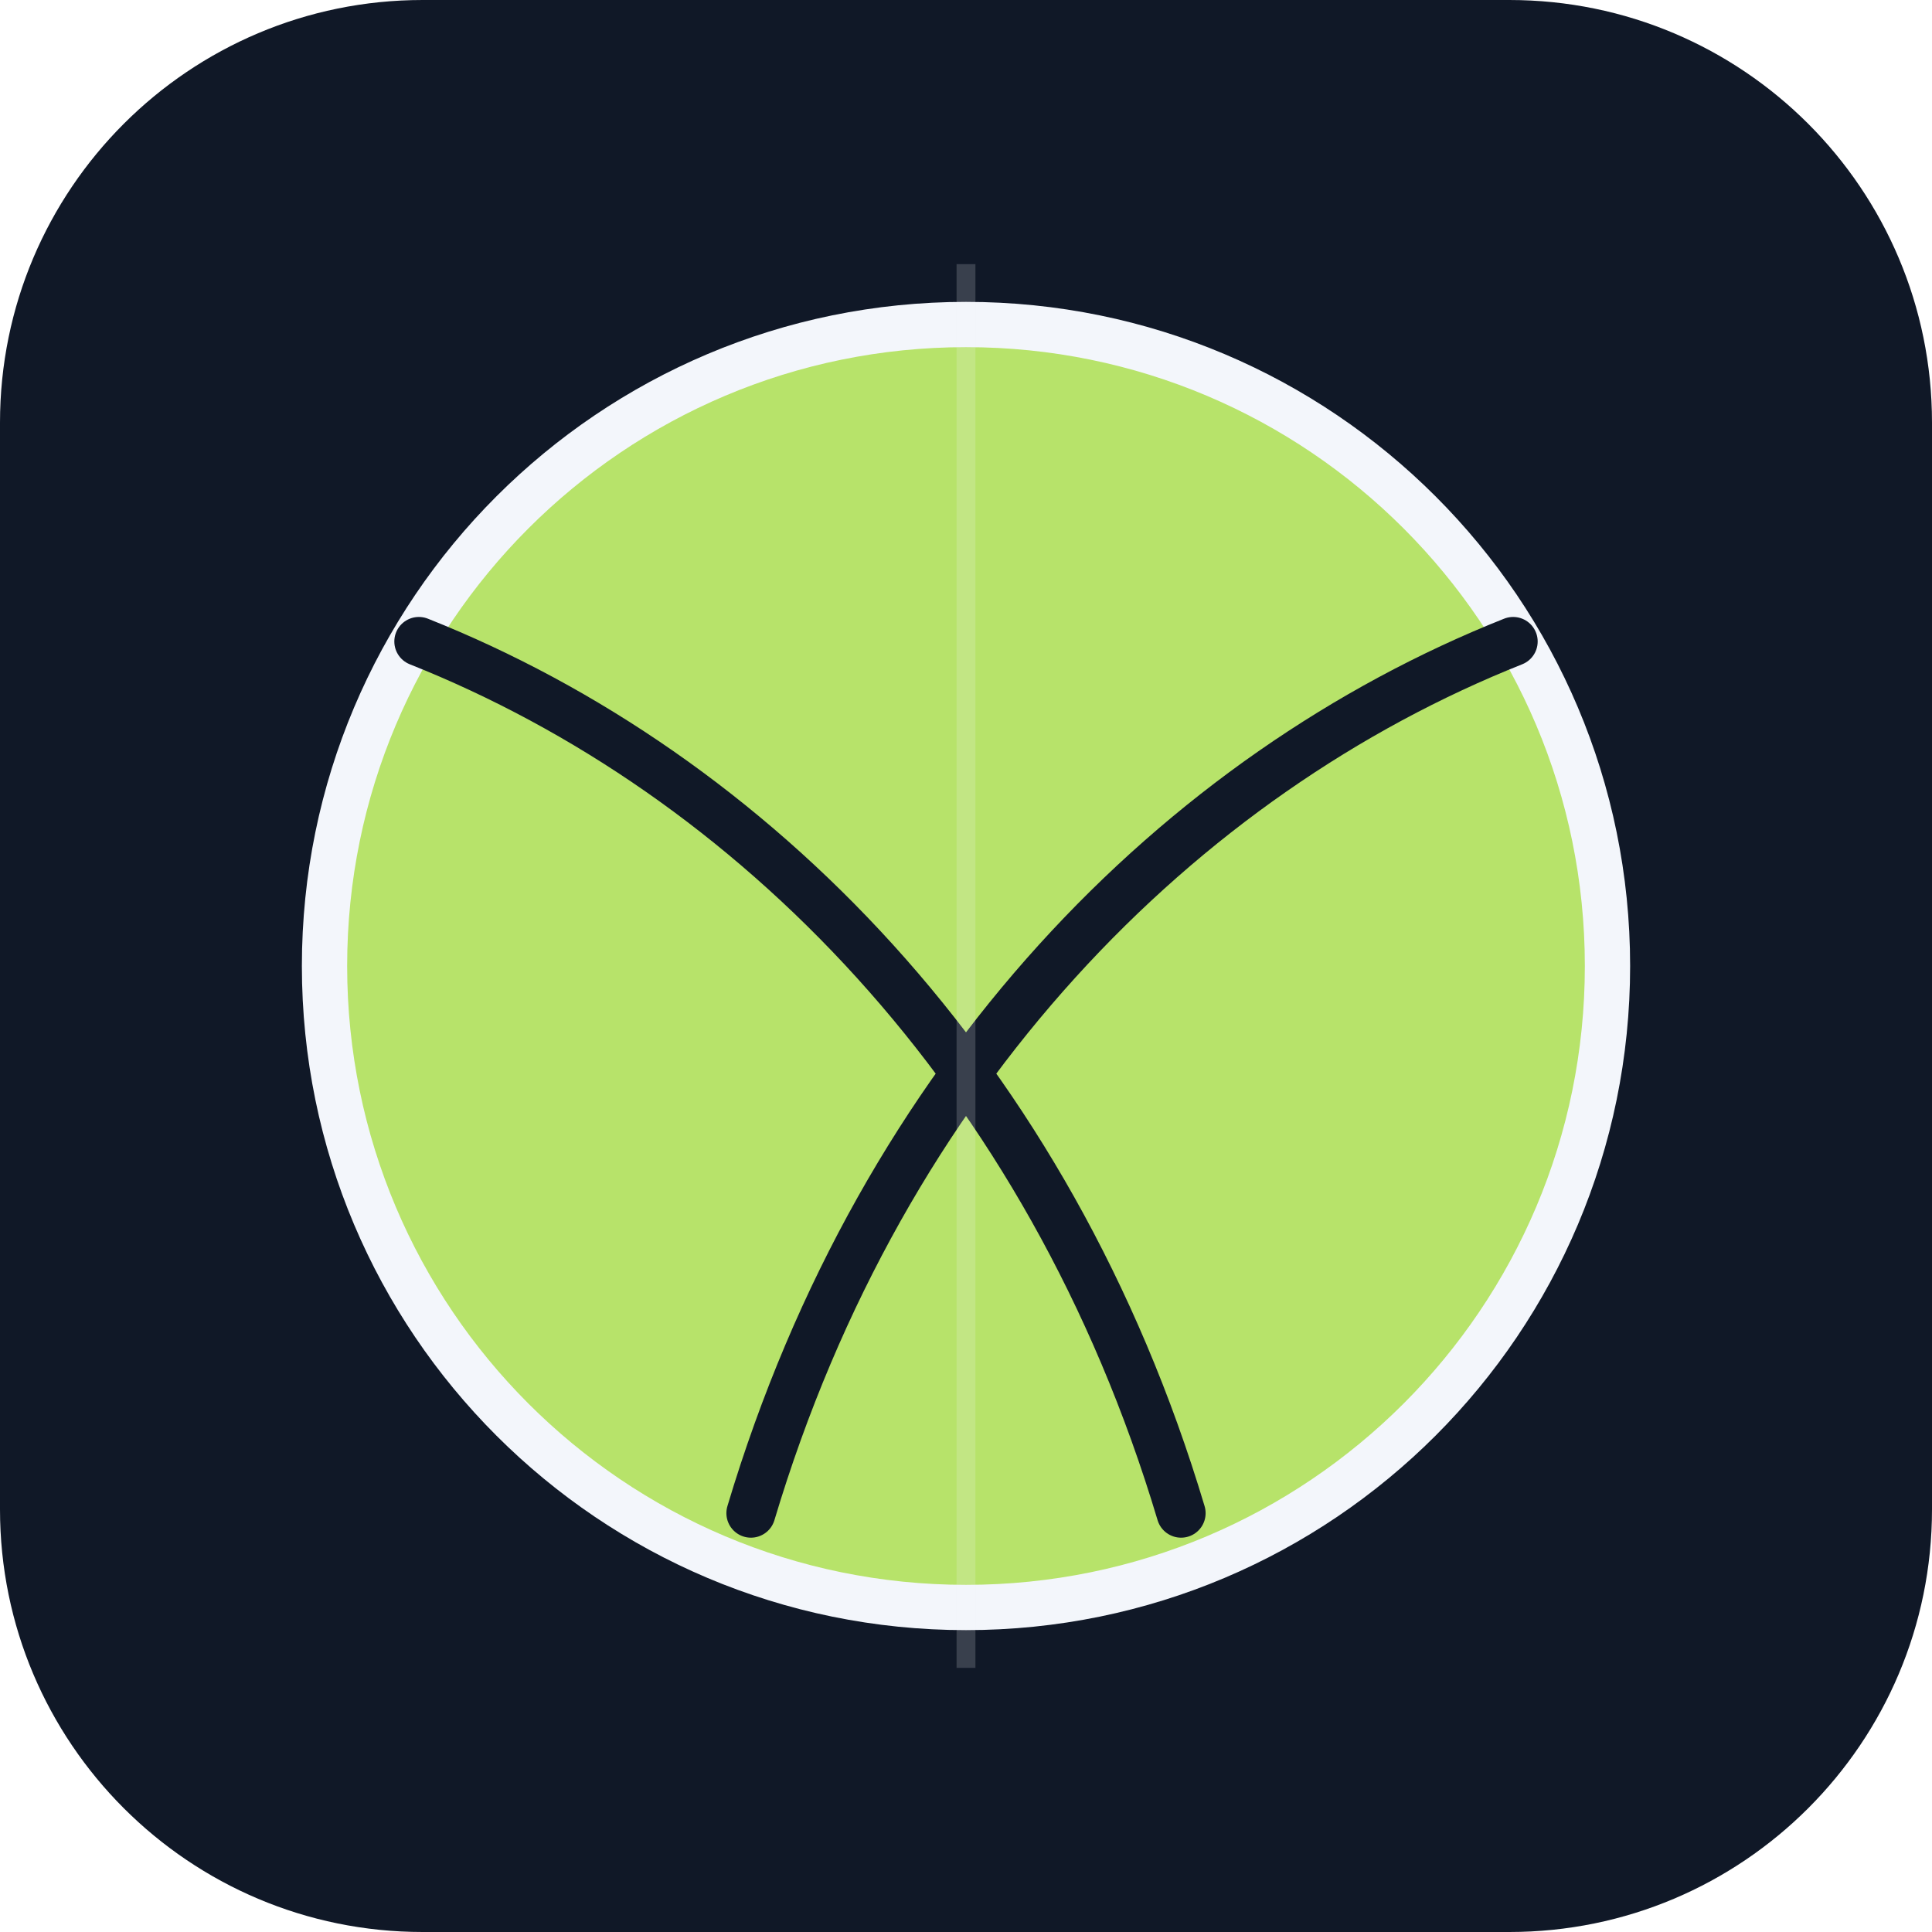
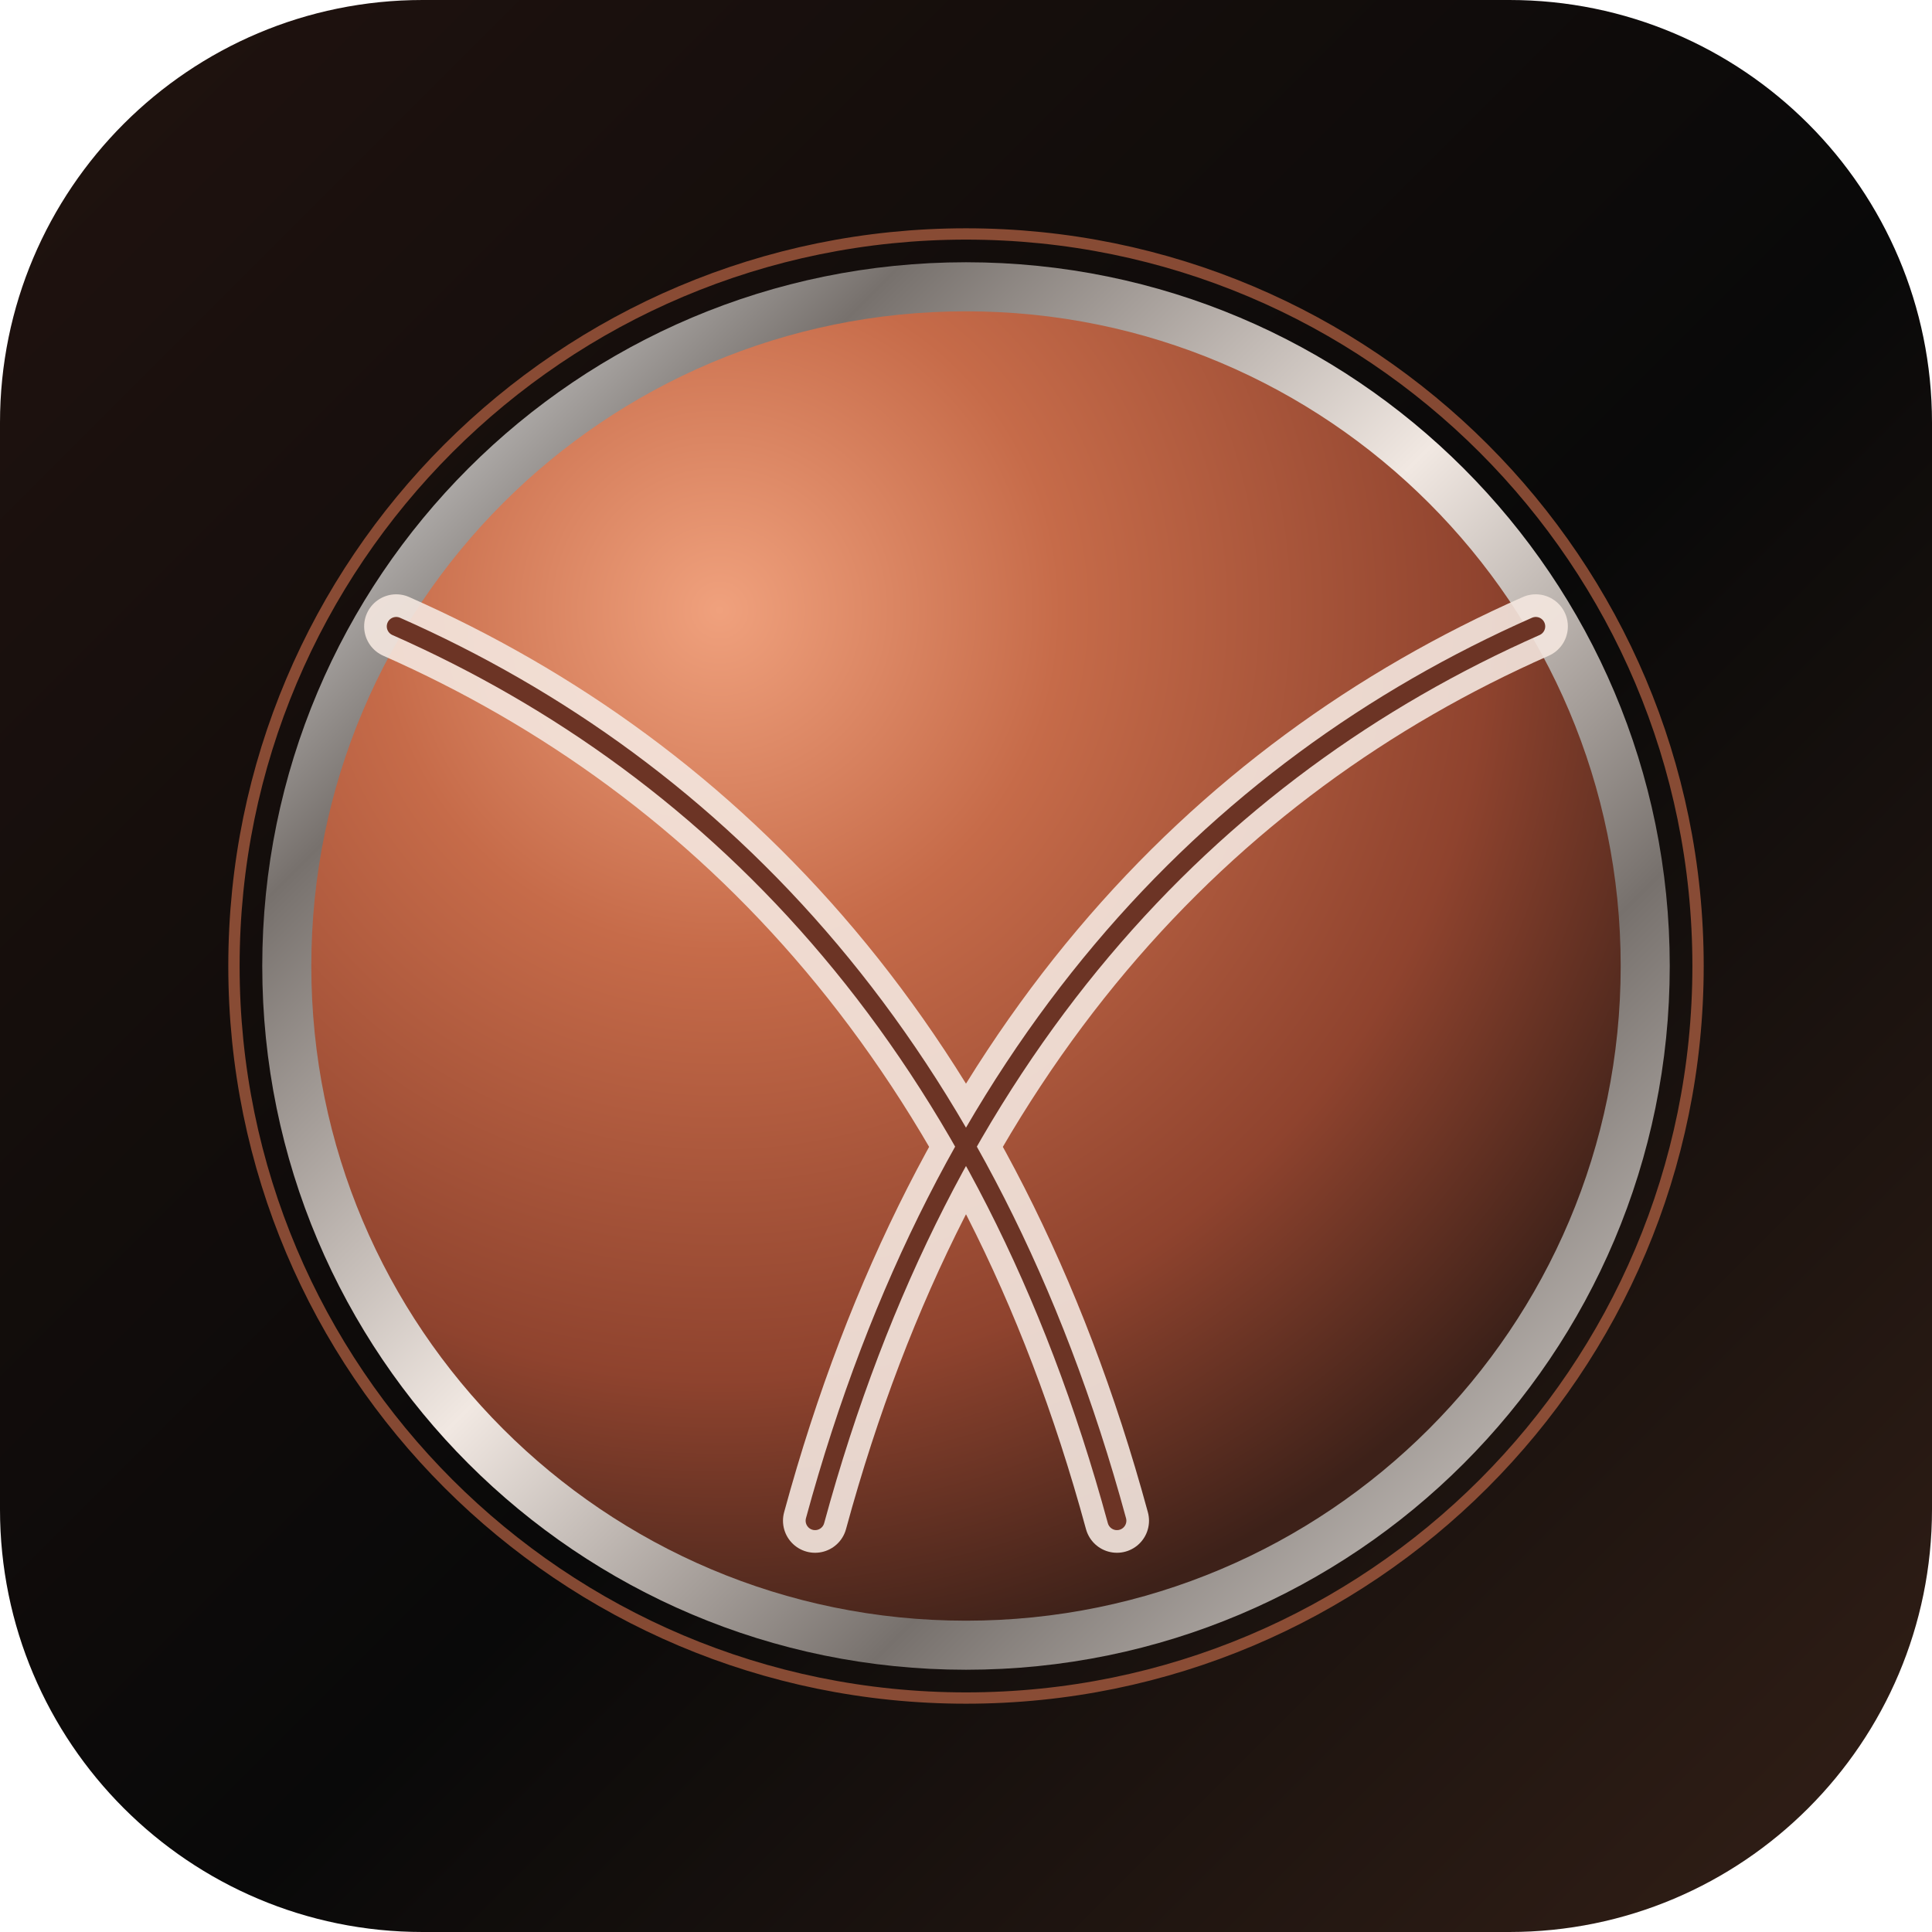
<svg xmlns="http://www.w3.org/2000/svg" viewBox="0 0 512 512">
-   <rect width="512" height="512" rx="112" fill="#101827" />
-   <circle cx="256" cy="256" r="170" fill="#b7e36a" stroke="#f3f6fb" stroke-width="12" />
-   <path d="M111 170c88 35 167 114 202 231M401 170c-88 35-167 114-202 231" fill="none" stroke="#101827" stroke-width="13" stroke-linecap="round" />
-   <path d="M256 70v372" stroke="#f3f6fb" stroke-width="5" opacity=".18" />
+   <defs>
+     <linearGradient id="bg" x1="0" y1="0" x2="1" y2="1">
+       <stop stop-color="#21130f" />
+       <stop offset=".55" stop-color="#090909" />
+       <stop offset="1" stop-color="#342017" />
+     </linearGradient>
+     <radialGradient id="ball" cx="32%" cy="24%" r="78%">
+       <stop stop-color="#f0a17d" />
+       <stop offset=".32" stop-color="#c66b49" />
+       <stop offset=".72" stop-color="#8f432e" />
+       <stop offset="1" stop-color="#3d2119" />
+     </radialGradient>
+     <linearGradient id="chrome" x1="0" y1="0" x2="1" y2="1">
+       <stop stop-color="#fff" />
+       <stop offset=".22" stop-color="#77716d" />
+       <stop offset=".48" stop-color="#f1e8e2" />
+       <stop offset=".72" stop-color="#77716d" />
+       <stop offset="1" stop-color="#e9e2dd" />
+     </linearGradient>
+   </defs>
+   <rect width="512" height="512" rx="112" fill="url(#bg)" />
+   <circle cx="256" cy="256" r="180" fill="url(#ball)" stroke="url(#chrome)" stroke-width="13" />
+   <path d="M105 166c86 38 157 112 191 237M407 166c-86 38-157 112-191 237" fill="none" stroke="#f4e7df" stroke-width="17" stroke-linecap="round" opacity=".9" />
+   <path d="M105 166c86 38 157 112 191 237M407 166c-86 38-157 112-191 237" fill="none" stroke="#6c3425" stroke-width="5" stroke-linecap="round" />
+   <circle cx="256" cy="256" r="194" fill="none" stroke="#c66b49" stroke-width="3" opacity=".65" />
</svg>
